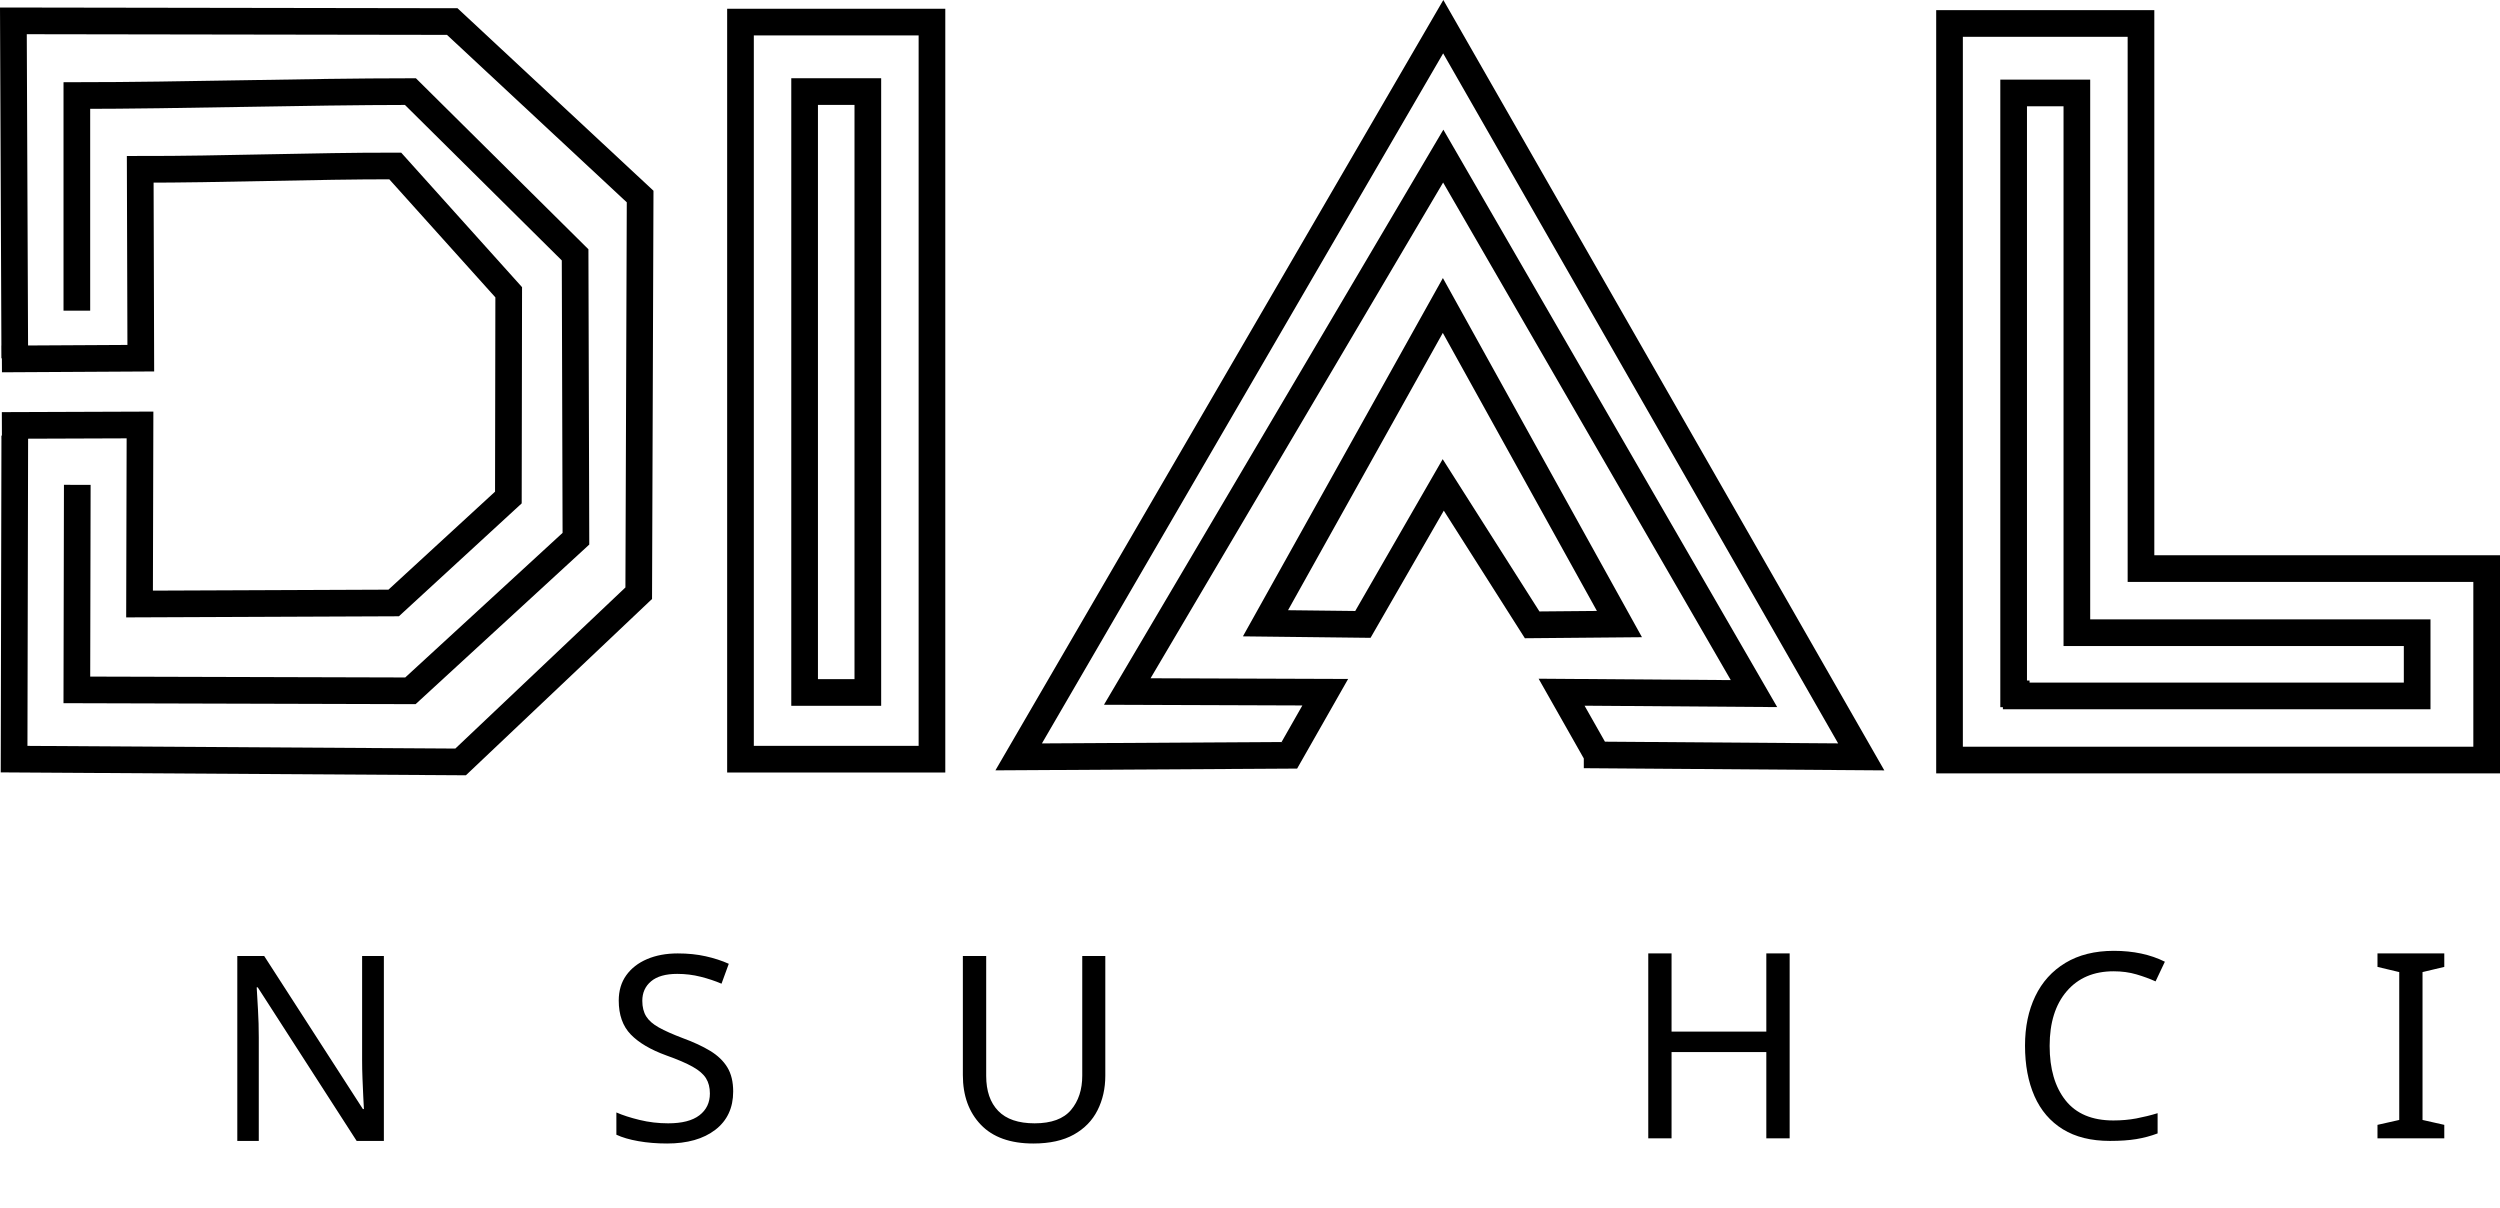
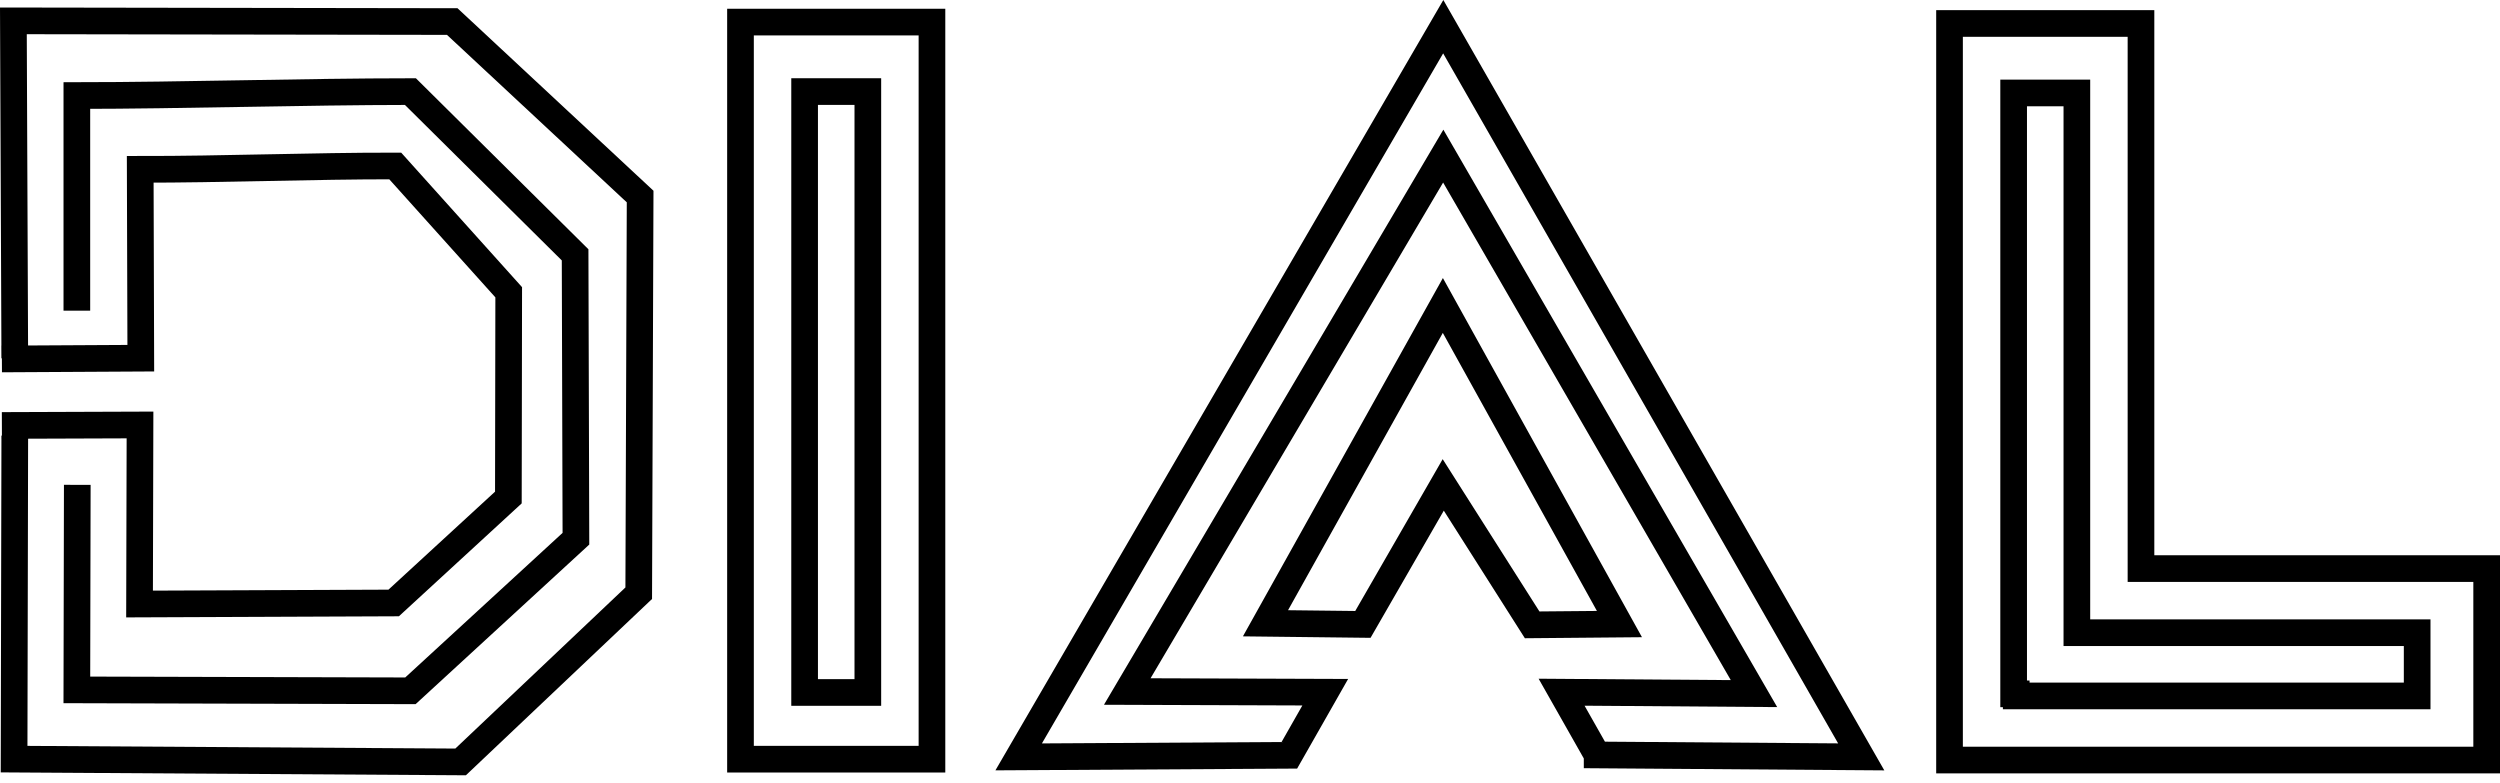
- <svg xmlns="http://www.w3.org/2000/svg" id="Layer_1" data-name="Layer 1" viewBox="0 0 843.773 407.443">
+ <svg xmlns="http://www.w3.org/2000/svg" id="Layer_1" data-name="Layer 1" viewBox="0 0 843.773 264">
  <defs>
    <style>
-       .cls-1 {
-         letter-spacing: .75em;
-       }
- 
-       .cls-1, .cls-2 {
-         font-family: DINCondensed-Regular, 'DIN Condensed';
-         font-size: 87.4px;
-       }
- 
-       .cls-2 {
-         letter-spacing: .75em;
-       }

      .cls-3 {
        fill: none;
        stroke: #000;
        stroke-miterlimit: 10;
        stroke-width: 9px;
      }
    </style>
  </defs>
-   <text class="cls-1" transform="translate(71.60685 385.0694)">
-     <tspan x="0" y="0">NSU</tspan>
-   </text>
-   <text class="cls-2" transform="translate(547.821 384.1958)">
-     <tspan x="0" y="0">HCI</tspan>
-   </text>
  <g>
    <g>
      <rect class="cls-3" x="271.565" y="30.906" width="21.337" height="202.81" />
      <rect class="cls-3" x="249.922" y="7.454" width="64.623" height="248.778" />
    </g>
    <polygon class="cls-3" points="815.813 213.543 815.813 234.883 680.492 234.883 680.492 234.183 679.622 234.183 679.622 31.373 700.962 31.373 700.962 213.543 815.813 213.543" />
    <polygon class="cls-3" points="839.273 191.903 839.273 256.523 657.982 256.523 657.982 7.923 722.602 7.923 722.602 191.903 839.273 191.903" />
    <path class="cls-3" d="M539.048,254.803c29.711.217,59.422.435,89.133.652-47.025-82.15-94.049-164.3-141.074-246.45-47.766,82.15-95.533,164.3-143.299,246.45,30.453-.178,60.905-.356,91.358-.535,4.039-7.098,8.078-14.196,12.118-21.294-22.275-.078-44.549-.157-66.824-.235,35.549-60.235,71.098-120.471,106.647-180.706l104.882,181.412c-21.647-.157-43.294-.314-64.941-.471,4,7.059,8,14.118,12,21.176Z" />
    <path class="cls-3" d="M517.115,210.892c9.821-.088,19.641-.175,29.462-.263-19.867-35.844-39.734-71.688-59.6-107.532-19.956,35.755-39.912,71.51-59.867,107.265,10.96.127,21.92.255,32.879.382,9.039-15.696,18.078-31.392,27.118-47.088,10.003,15.745,20.006,31.491,30.009,47.236Z" />
    <path class="cls-3" d="M.636,143.598c15.539-.056,31.078-.112,46.616-.169-.051,20.144-.102,40.288-.153,60.432,28.591-.118,57.181-.235,85.772-.353,12.903-11.863,25.806-23.726,38.708-35.59.038-23.091.077-46.183.115-69.274-12.767-14.209-25.533-28.419-38.3-42.629-27.274-.034-58.793,1.173-86.067,1.139.064,21.246.128,42.491.192,63.737-15.628.088-31.256.176-46.883.263" />
    <path class="cls-3" d="M26.083,163.64c-.048,23.067-.096,46.135-.145,69.202,37.527.104,75.054.209,112.58.314,18.621-17.112,37.241-34.224,55.862-51.335-.092-31.936-.184-63.872-.276-95.807-18.529-18.367-37.057-36.734-55.586-55.101-36.111.032-76.469,1.306-112.58,1.338v72.61" />
    <path class="cls-3" d="M4.989,147.038c-.078,36.392-.157,72.784-.235,109.176,50.235.314,100.471.627,150.706.941,20.039-18.98,40.078-37.961,60.118-56.941l.471-133.882c-21.137-19.686-42.275-39.373-63.412-59.059-49.373-.078-98.745-.157-148.118-.235.157,37.961.314,75.922.471,113.882" />
  </g>
</svg>
